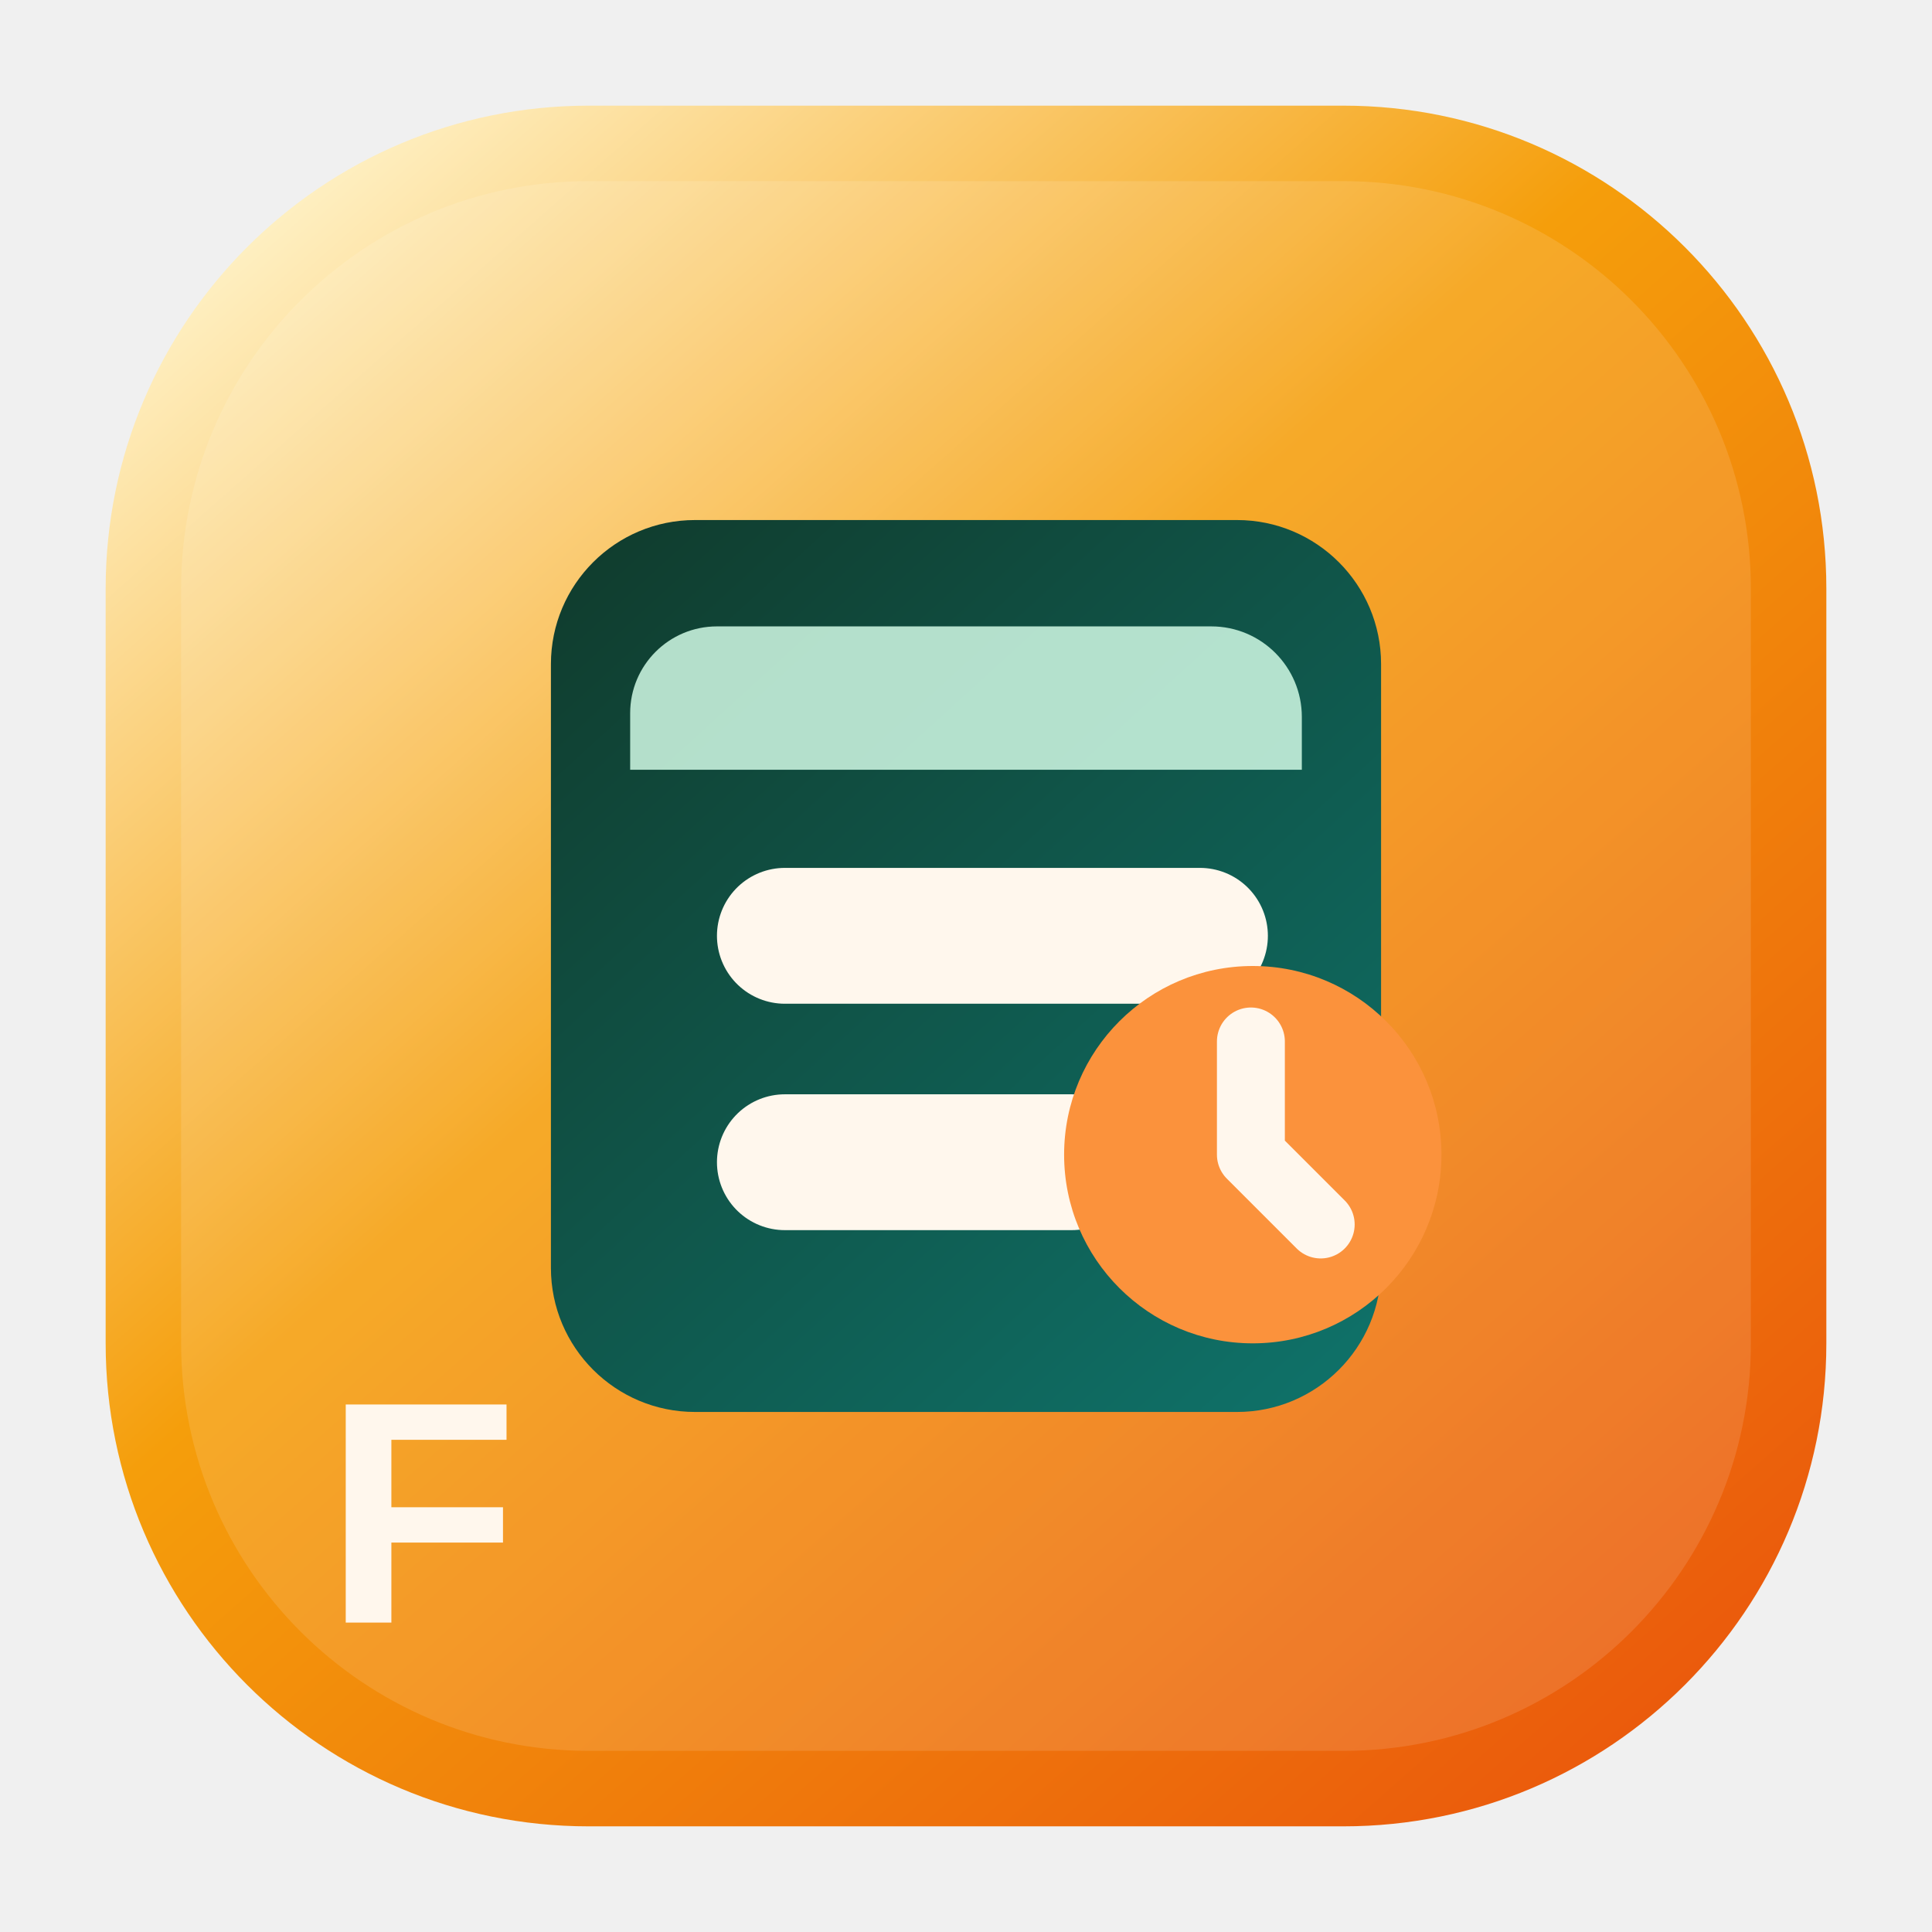
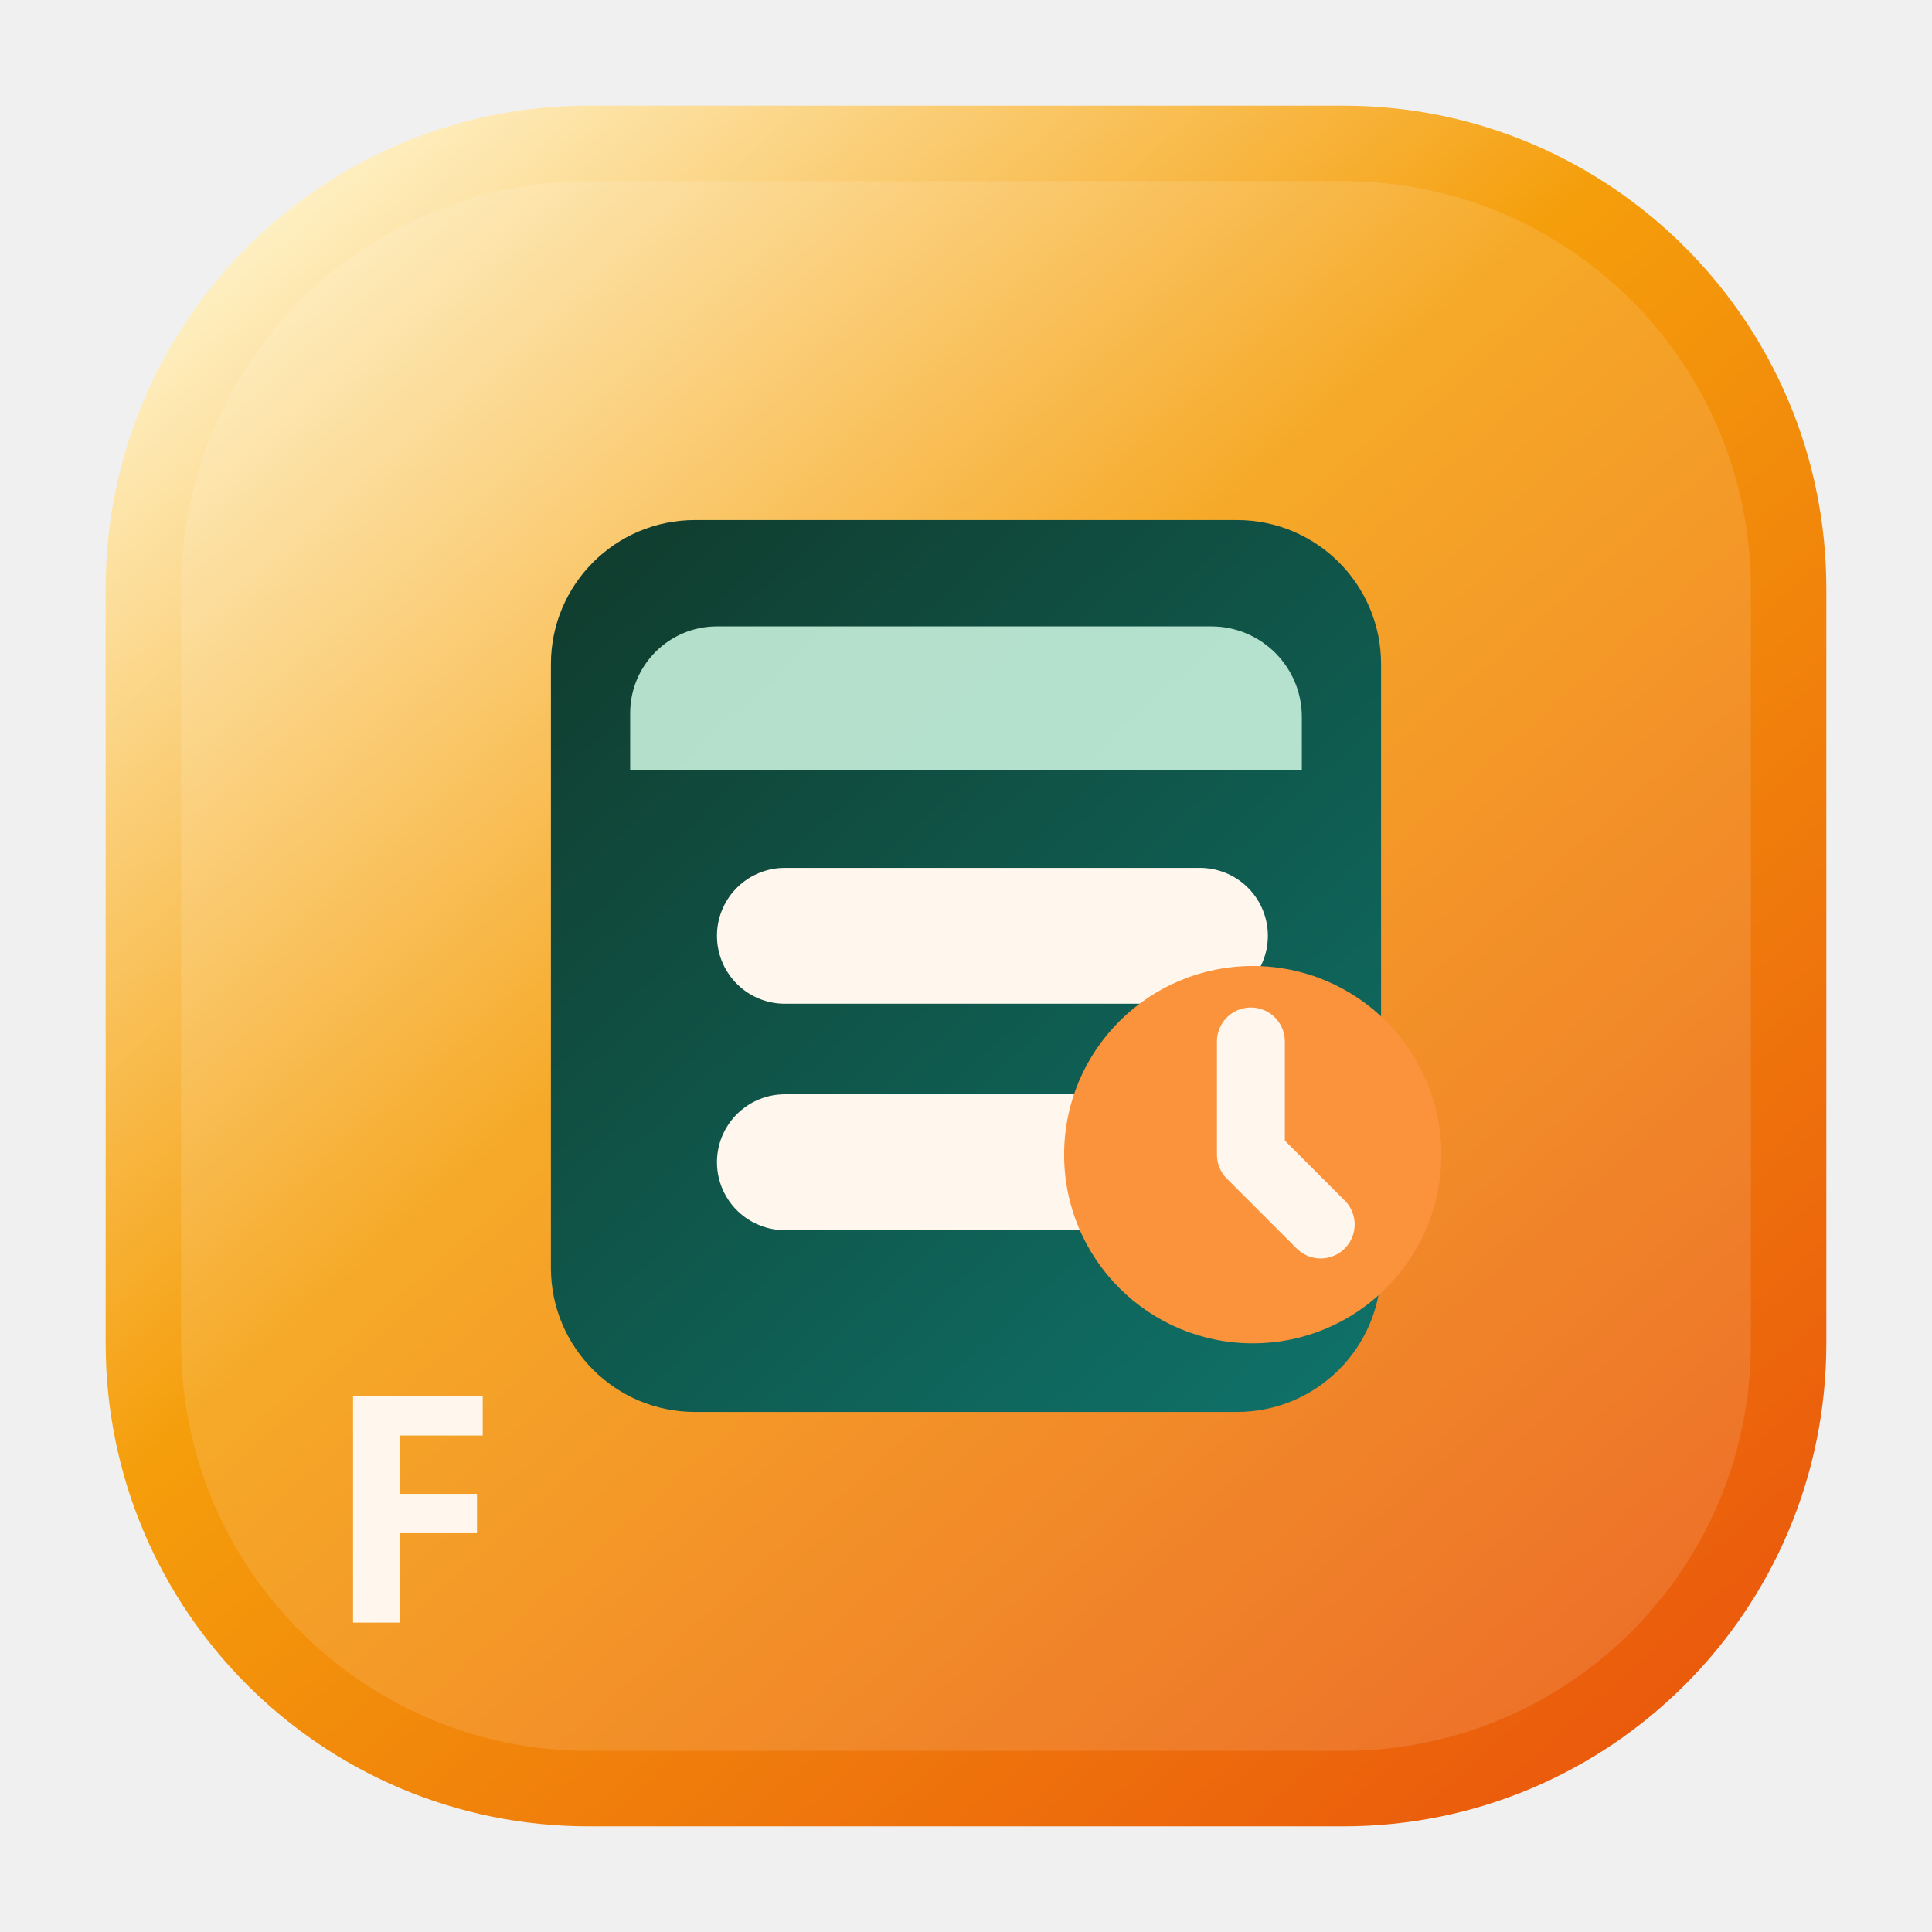
<svg xmlns="http://www.w3.org/2000/svg" width="512" height="512" viewBox="0 0 512 512" fill="none">
  <defs>
    <linearGradient id="ferbGradient" x1="64" y1="48" x2="438" y2="472" gradientUnits="userSpaceOnUse">
      <stop stop-color="#FFF4CC" />
      <stop offset="0.42" stop-color="#F59E0B" />
      <stop offset="1" stop-color="#EA580C" />
    </linearGradient>
    <linearGradient id="shieldGradient" x1="148" y1="140" x2="374" y2="388" gradientUnits="userSpaceOnUse">
      <stop stop-color="#103B2C" />
      <stop offset="1" stop-color="#0F766E" />
    </linearGradient>
  </defs>
  <rect x="28" y="28" width="456" height="456" rx="128" fill="url(#ferbGradient)" />
  <rect x="48" y="48" width="416" height="416" rx="108" fill="#FFFFFF" fill-opacity="0.12" />
  <path d="M146 176C146 154.908 163.092 137.816 184.184 137.816H327.816C348.908 137.816 366 154.908 366 176V336C366 357.092 348.908 374.184 327.816 374.184H184.184C163.092 374.184 146 357.092 146 336V176Z" fill="url(#shieldGradient)" />
  <path d="M190 166H321C334.255 166 345 176.745 345 190V204H167V189C167 176.297 177.297 166 190 166Z" fill="#D1FAE5" fill-opacity="0.85" />
  <path d="M208 248H318" stroke="#FFF7ED" stroke-width="36" stroke-linecap="round" />
  <path d="M208 308H284" stroke="#FFF7ED" stroke-width="36" stroke-linecap="round" />
  <circle cx="332" cy="306" r="50" fill="#FB923C" />
  <path d="M331.5 276V306L350 324.5" stroke="#FFF7ED" stroke-width="18" stroke-linecap="round" stroke-linejoin="round" />
-   <text x="86" y="430" fill="#FFF7ED" font-size="84" font-weight="800" font-family="Avenir Next, Arial, sans-serif">F</text>
+   <text x="86" y="430" fill="#FFF7ED" font-size="84" font-weight="800" font-family="Noto Sans, Segoe UI, Arial, sans-serif">F</text>
</svg>
